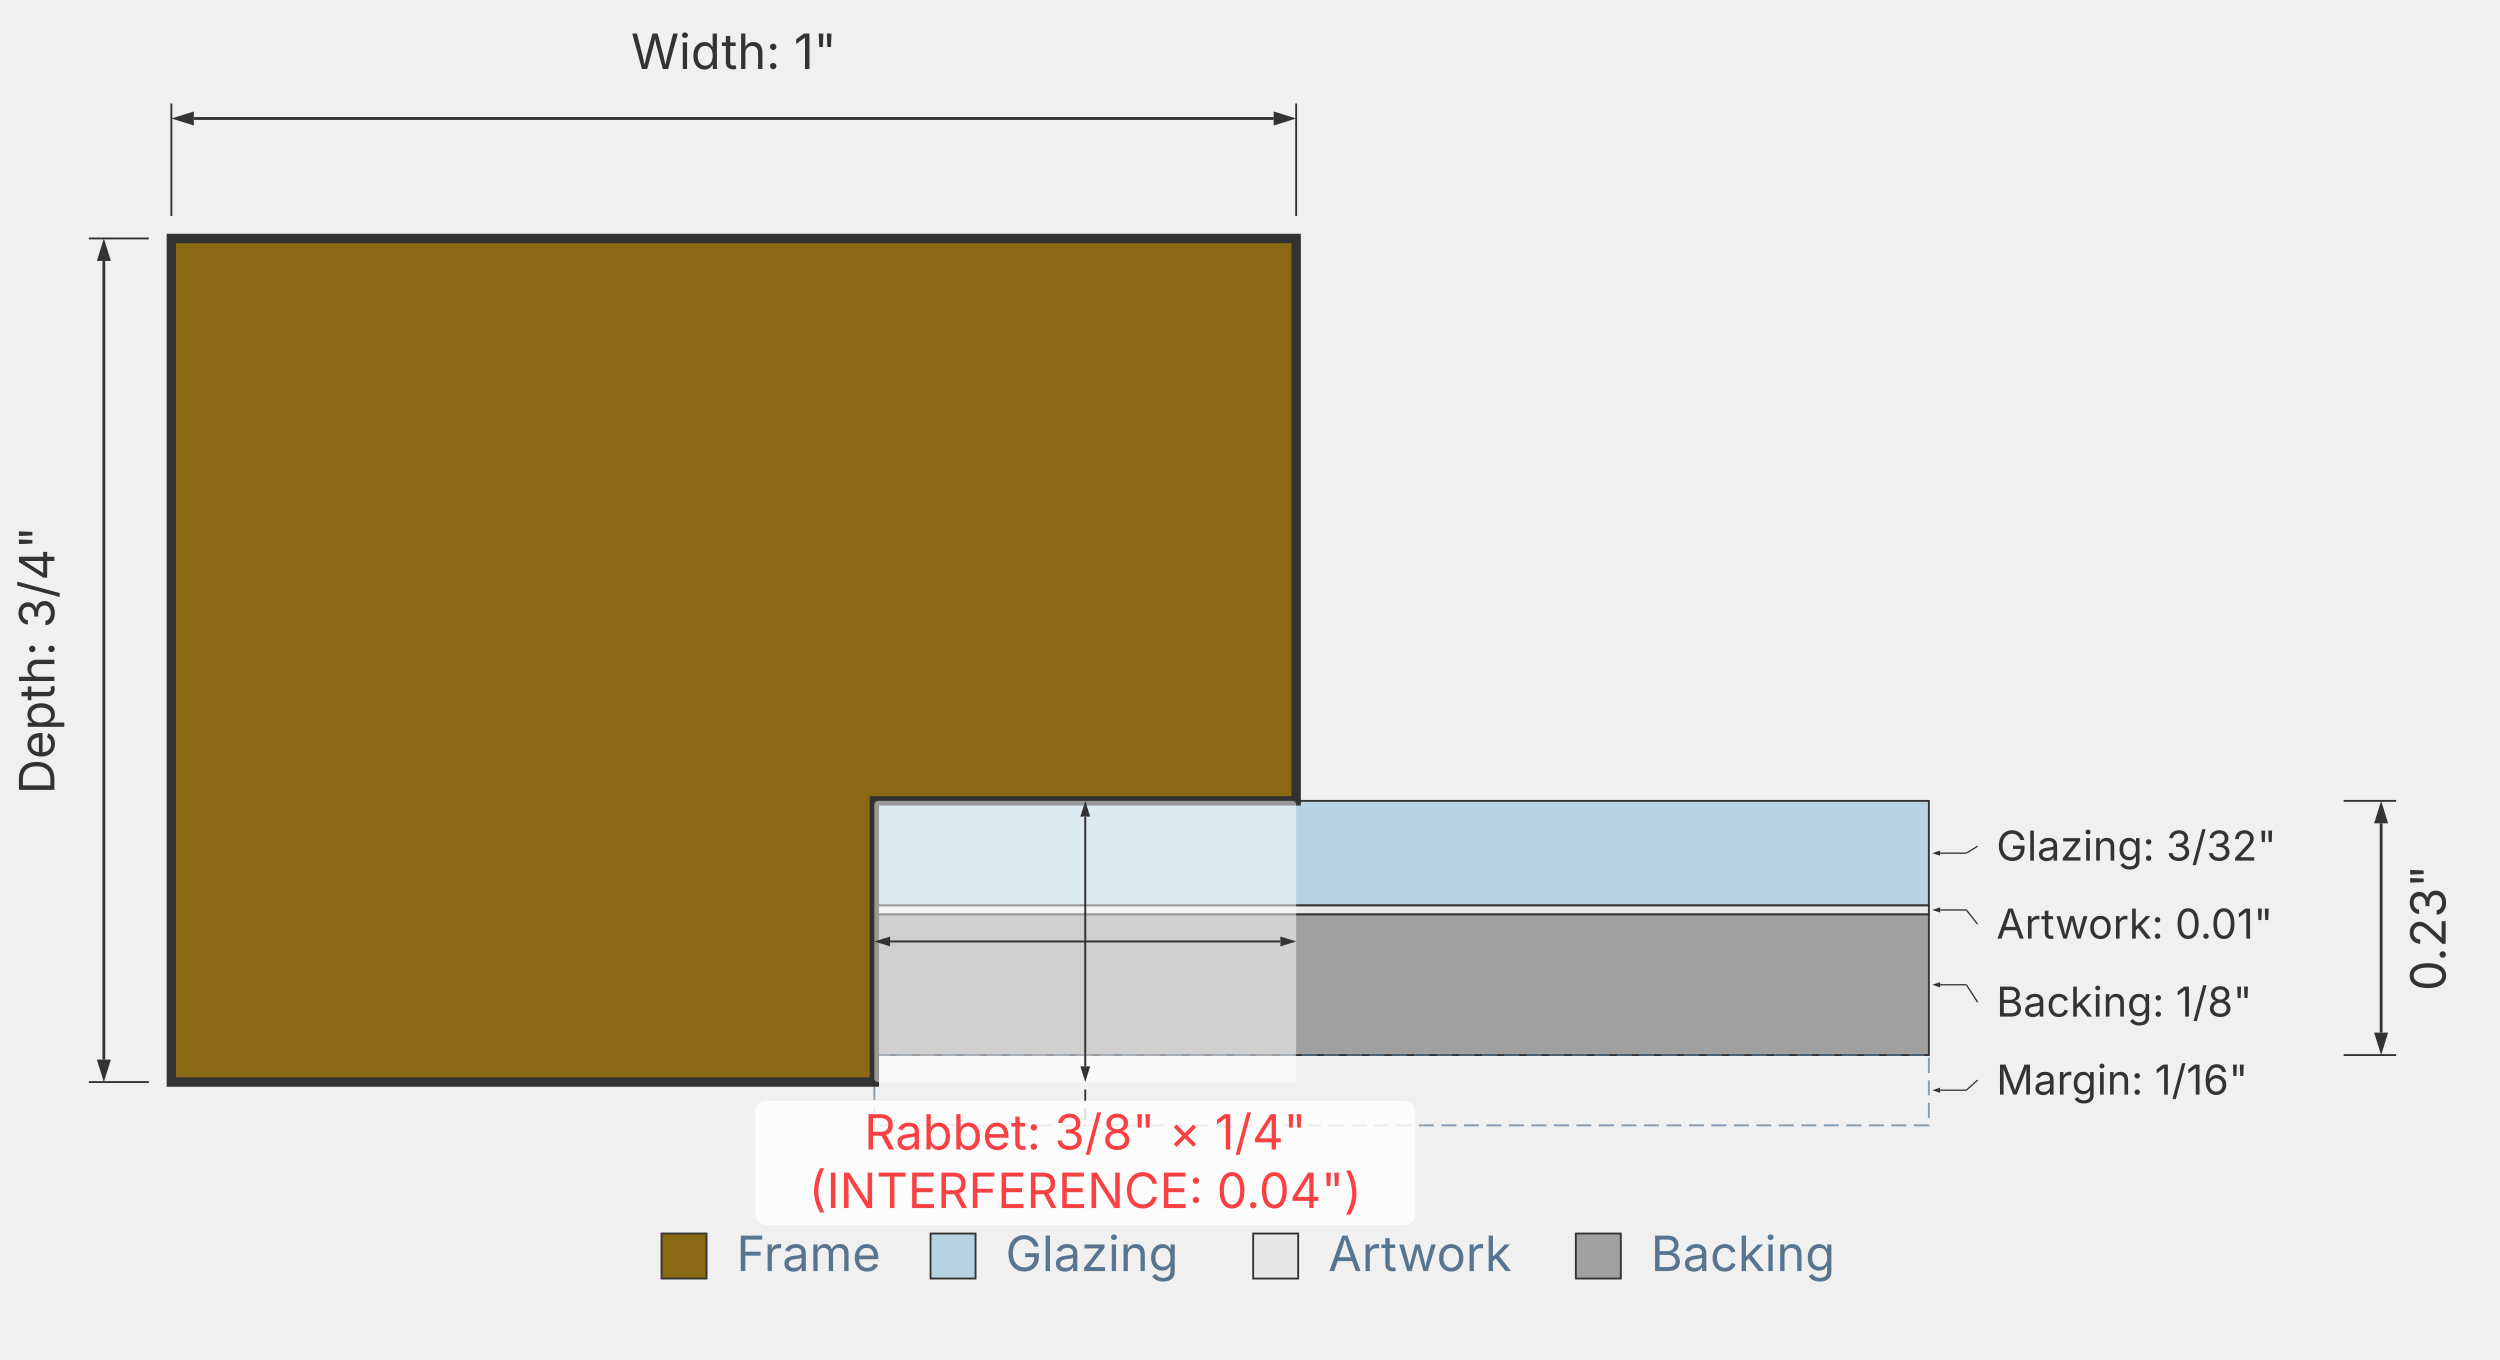
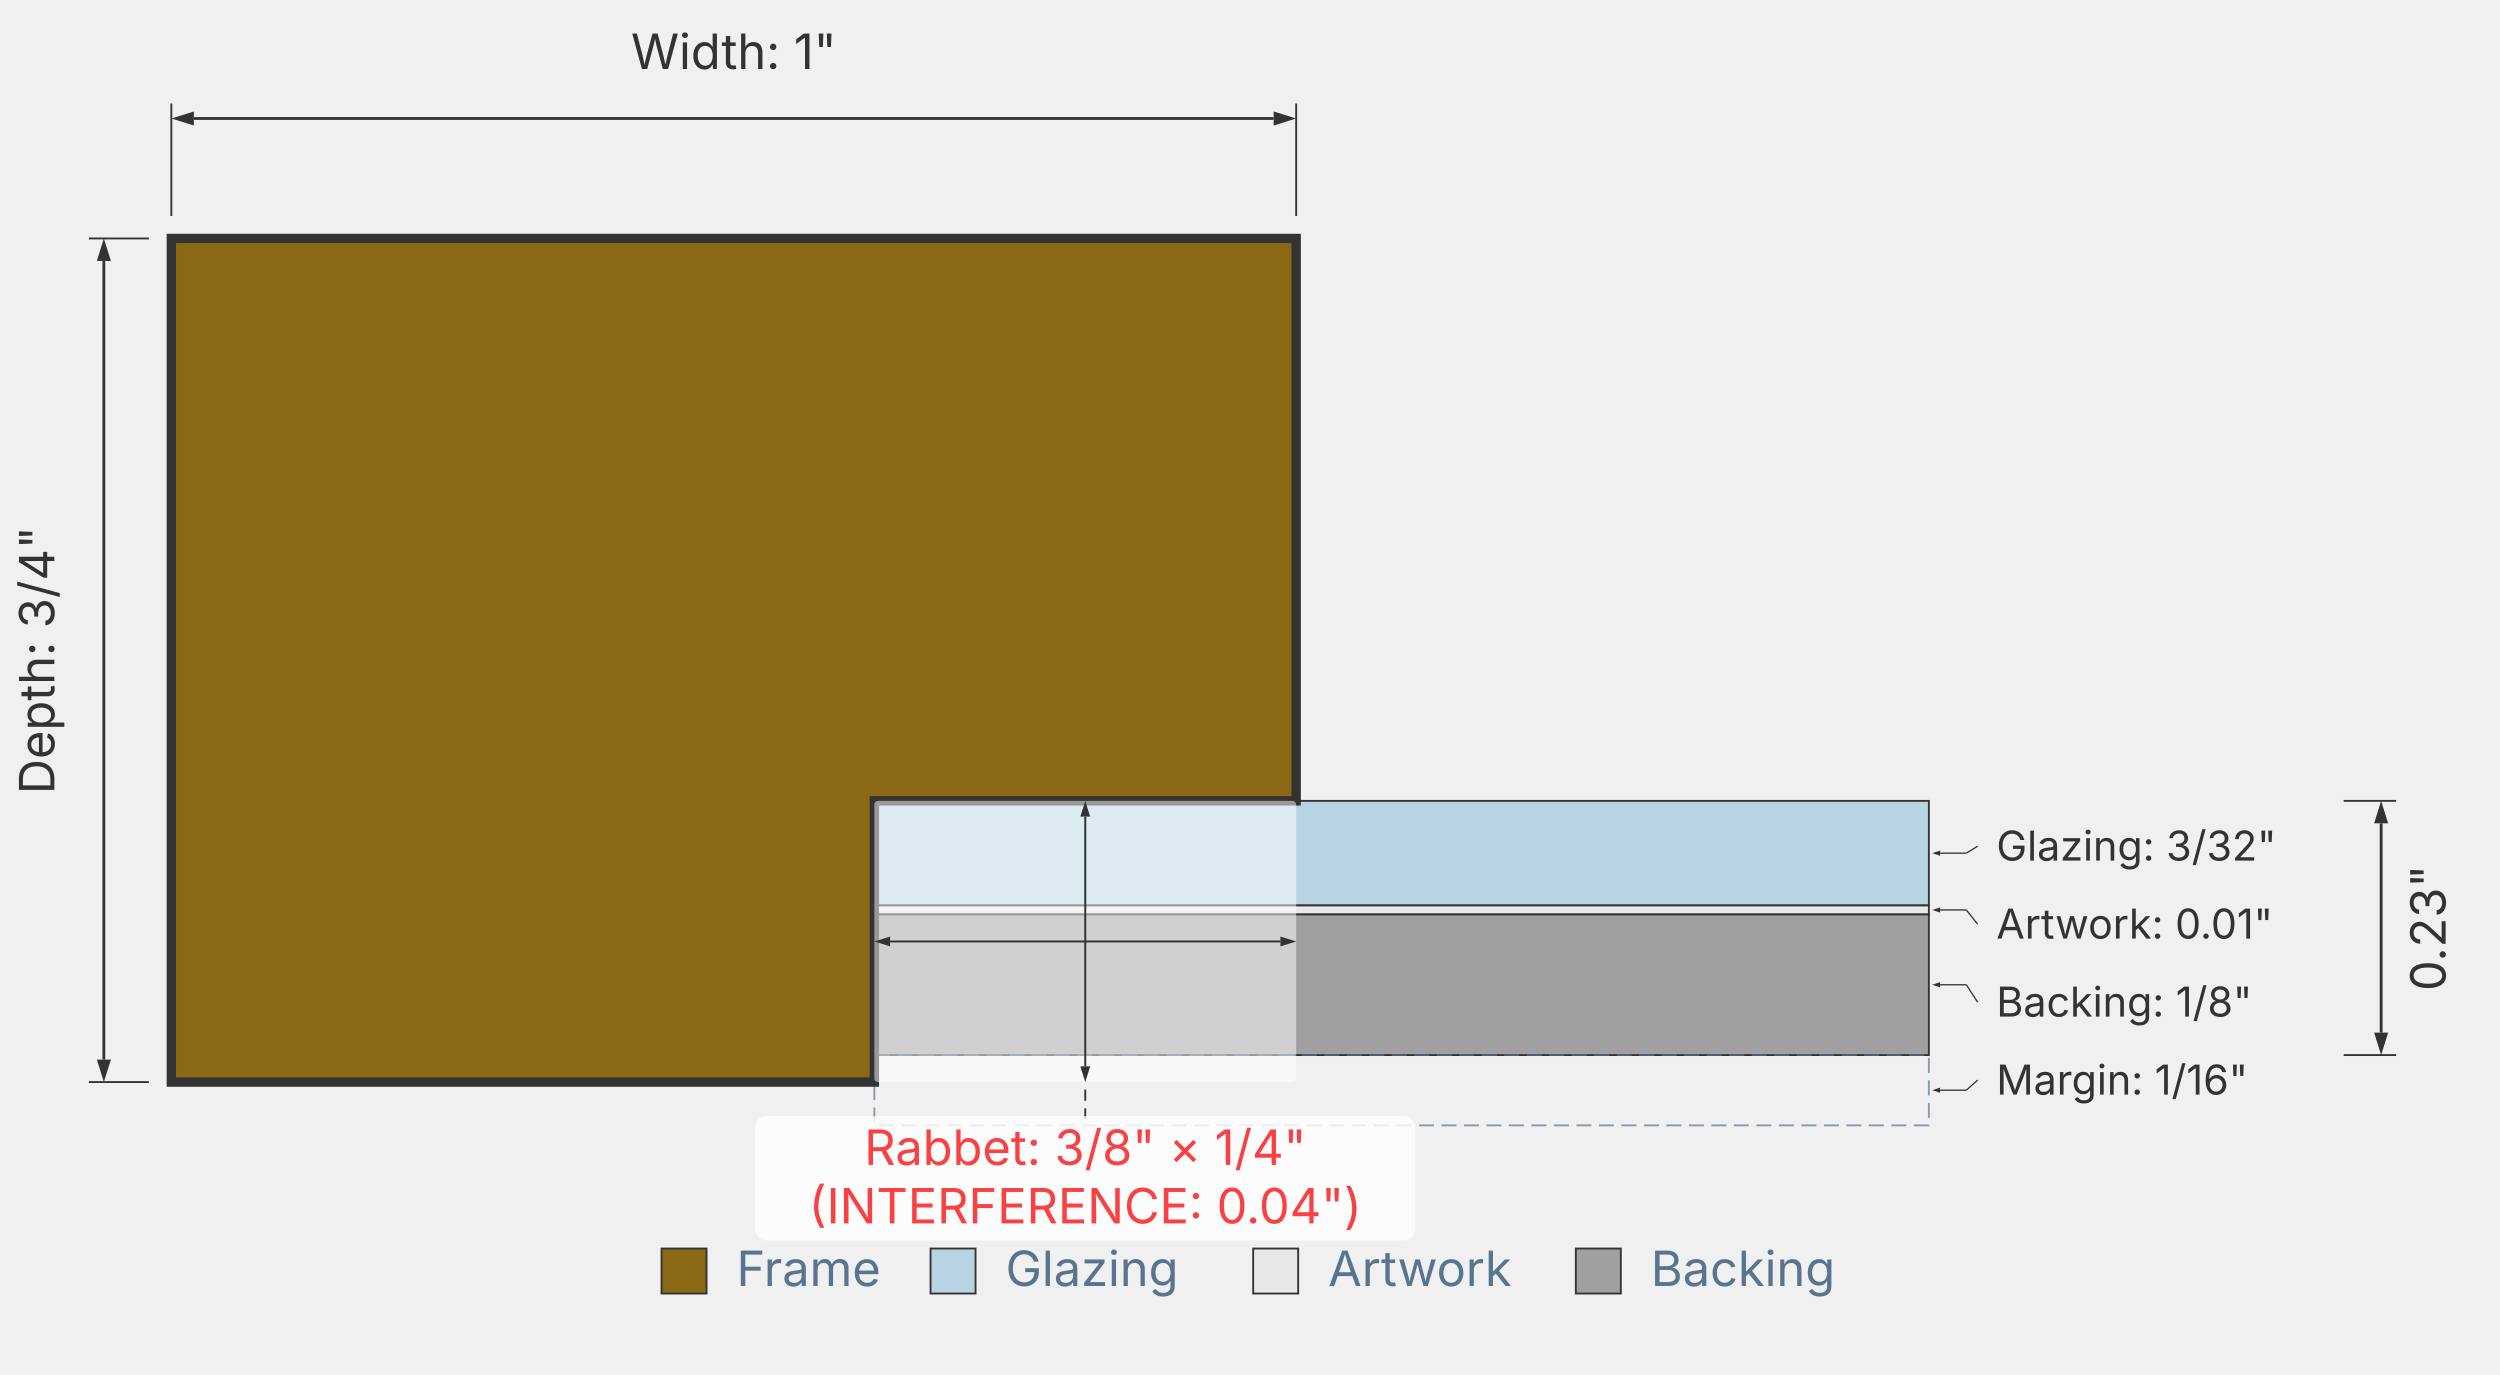
- <svg xmlns="http://www.w3.org/2000/svg" viewBox="66.61 110.70 666.78 362.60">
+ <svg xmlns="http://www.w3.org/2000/svg" viewBox="66.61 108.70 666.78 366.60">
  <g id="section-content" transform="translate(3.25, 0)">
    <g id="section-geometry">
-       <rect x="296.56" y="324.30" width="281.25" height="27.90" stroke="#333333" stroke-width="0.5" fill="#B8D4E3" />
-       <rect x="296.56" y="352.20" width="281.25" height="2.40" stroke="#333333" stroke-width="0.5" fill="#E8E8E8" />
-       <rect x="296.56" y="354.60" width="281.25" height="37.50" stroke="#333333" stroke-width="0.5" fill="#A0A0A0" />
-       <rect x="296.56" y="392.10" width="281.25" height="18.75" stroke="#577590" stroke-width="0.5" stroke-dasharray="4,2" fill="none" opacity="0.7" />
-       <polygon points="109.06,174.30 409.06,174.30 409.06,324.30 296.56,324.30 296.56,399.30 109.06,399.30" stroke="#333333" stroke-width="2.5" fill="#8B6914" />
+       <rect x="296.56" y="322.30" width="281.25" height="27.90" stroke="#333333" stroke-width="0.5" fill="#B8D4E3" />
+       <rect x="296.56" y="350.20" width="281.25" height="2.40" stroke="#333333" stroke-width="0.5" fill="#E8E8E8" />
+       <rect x="296.56" y="352.60" width="281.25" height="37.50" stroke="#333333" stroke-width="0.5" fill="#A0A0A0" />
+       <rect x="296.56" y="390.10" width="281.25" height="18.75" stroke="#577590" stroke-width="0.5" stroke-dasharray="4,2" fill="none" opacity="0.7" />
+       <polygon points="109.06,172.30 409.06,172.30 409.06,322.30 296.56,322.30 296.56,397.30 109.06,397.30" stroke="#333333" stroke-width="2.5" fill="#8B6914" />
    </g>
    <g id="section-dimensions">
-       <line x1="103.06" y1="174.30" x2="87.06" y2="174.30" stroke="#333333" stroke-width="0.5" />
-       <line x1="103.06" y1="399.30" x2="87.06" y2="399.30" stroke="#333333" stroke-width="0.5" />
-       <polygon points="91.06,174.30 89.19,180.30 92.94,180.30" fill="#333333" data-arrow="true" />
-       <line x1="91.06" y1="180.30" x2="91.06" y2="393.30" stroke="#333333" stroke-width="0.75" />
-       <polygon points="91.06,399.30 92.94,393.30 89.19,393.30" fill="#333333" data-arrow="true" />
-       <text x="77.86" y="286.80" fill="#333333" font-family="Inter, system-ui, -apple-system, sans-serif" font-size="13px" text-anchor="middle" transform="rotate(-90 77.86 286.80)">Depth: 3/4"</text>
-       <line x1="109.06" y1="168.30" x2="109.06" y2="138.30" stroke="#333333" stroke-width="0.5" />
-       <line x1="409.06" y1="168.30" x2="409.06" y2="138.30" stroke="#333333" stroke-width="0.5" />
-       <polygon points="109.06,142.30 115.06,144.18 115.06,140.43" fill="#333333" data-arrow="true" />
-       <line x1="115.06" y1="142.30" x2="403.06" y2="142.30" stroke="#333333" stroke-width="0.75" />
-       <polygon points="409.06,142.30 403.06,140.43 403.06,144.18" fill="#333333" data-arrow="true" />
-       <text transform="translate(259.06, 129.10)" fill="#333333" font-family="Inter, system-ui, -apple-system, sans-serif" font-size="13px" text-anchor="middle">Width: 1"</text>
-       <rect x="296.56" y="324.30" width="112.50" height="75.00" fill="#FFFFFF" fill-opacity="0.5" stroke="none" rx="1" />
-       <polygon points="296.56,361.80 300.76,363.11 300.76,360.49" fill="#333333" data-arrow="true" />
-       <line x1="300.76" y1="361.80" x2="404.86" y2="361.80" stroke="#333333" stroke-width="0.525" />
-       <polygon points="409.06,361.80 404.86,360.49 404.86,363.11" fill="#333333" data-arrow="true" />
-       <polygon points="352.81,324.30 351.50,328.50 354.12,328.50" fill="#333333" data-arrow="true" />
-       <line x1="352.81" y1="328.50" x2="352.81" y2="395.10" stroke="#333333" stroke-width="0.525" />
-       <polygon points="352.81,399.30 354.12,395.10 351.50,395.10" fill="#333333" data-arrow="true" />
-       <polygon points="578.71,338.25 580.81,338.95 580.81,337.55" fill="#333333" data-arrow="true" />
-       <line x1="580.81" y1="338.25" x2="587.81" y2="338.25" stroke="#333333" stroke-width="0.35" />
-       <line x1="587.81" y1="338.25" x2="590.81" y2="336.38" stroke="#333333" stroke-width="0.35" />
-       <text transform="translate(595.81, 340.24)" fill="#333333" font-family="Inter, system-ui, -apple-system, sans-serif" font-size="11.0px">Glazing: 3/32"</text>
-       <polygon points="578.71,353.40 580.81,354.10 580.81,352.70" fill="#333333" data-arrow="true" />
-       <line x1="580.81" y1="353.40" x2="587.81" y2="353.40" stroke="#333333" stroke-width="0.35" />
-       <line x1="587.81" y1="353.40" x2="590.81" y2="357.18" stroke="#333333" stroke-width="0.35" />
-       <text transform="translate(595.81, 361.04)" fill="#333333" font-family="Inter, system-ui, -apple-system, sans-serif" font-size="11.0px">Artwork: 0.01"</text>
-       <polygon points="578.71,373.35 580.81,374.05 580.81,372.65" fill="#333333" data-arrow="true" />
-       <line x1="580.81" y1="373.35" x2="587.81" y2="373.35" stroke="#333333" stroke-width="0.35" />
-       <line x1="587.81" y1="373.35" x2="590.81" y2="377.98" stroke="#333333" stroke-width="0.35" />
-       <text transform="translate(595.81, 381.84)" fill="#333333" font-family="Inter, system-ui, -apple-system, sans-serif" font-size="11.0px">Backing: 1/8"</text>
-       <polygon points="578.71,401.47 580.81,402.17 580.81,400.77" fill="#333333" data-arrow="true" />
-       <line x1="580.81" y1="401.47" x2="587.81" y2="401.47" stroke="#333333" stroke-width="0.35" />
-       <line x1="587.81" y1="401.47" x2="590.81" y2="398.77" stroke="#333333" stroke-width="0.35" />
-       <text transform="translate(595.81, 402.64)" fill="#333333" font-family="Inter, system-ui, -apple-system, sans-serif" font-size="11.0px">Margin: 1/16"</text>
-       <line x1="688.44" y1="324.30" x2="702.44" y2="324.30" stroke="#333333" stroke-width="0.5" />
-       <line x1="688.44" y1="392.10" x2="702.44" y2="392.10" stroke="#333333" stroke-width="0.5" />
-       <polygon points="698.44,324.30 696.56,330.30 700.31,330.30" fill="#333333" data-arrow="true" />
-       <line x1="698.44" y1="330.30" x2="698.44" y2="386.10" stroke="#333333" stroke-width="0.75" />
-       <polygon points="698.44,392.10 700.31,386.10 696.56,386.10" fill="#333333" data-arrow="true" />
-       <text x="715.64" y="358.20" fill="#333333" font-family="Inter, system-ui, -apple-system, sans-serif" font-size="13px" text-anchor="middle" transform="rotate(-90 715.64 358.20)">0.23"</text>
-       <line x1="352.81" y1="401.30" x2="352.81" y2="411.30" stroke="#333333" stroke-width="0.5" stroke-dasharray="3,2" />
+       <line x1="103.06" y1="172.30" x2="87.06" y2="172.30" stroke="#333333" stroke-width="0.5" />
+       <line x1="103.06" y1="397.30" x2="87.06" y2="397.30" stroke="#333333" stroke-width="0.5" />
+       <polygon points="91.06,172.30 89.19,178.30 92.94,178.30" fill="#333333" data-arrow="true" />
+       <line x1="91.06" y1="178.30" x2="91.06" y2="391.30" stroke="#333333" stroke-width="0.75" />
+       <polygon points="91.06,397.30 92.94,391.30 89.19,391.30" fill="#333333" data-arrow="true" />
+       <text x="77.86" y="284.80" fill="#333333" font-family="Inter, system-ui, -apple-system, sans-serif" font-size="13px" text-anchor="middle" transform="rotate(-90 77.86 284.80)">Depth: 3/4"</text>
+       <line x1="109.06" y1="166.30" x2="109.06" y2="136.30" stroke="#333333" stroke-width="0.5" />
+       <line x1="409.06" y1="166.30" x2="409.06" y2="136.30" stroke="#333333" stroke-width="0.5" />
+       <polygon points="109.06,140.30 115.06,142.18 115.06,138.43" fill="#333333" data-arrow="true" />
+       <line x1="115.06" y1="140.30" x2="403.06" y2="140.30" stroke="#333333" stroke-width="0.75" />
+       <polygon points="409.06,140.30 403.06,138.43 403.06,142.18" fill="#333333" data-arrow="true" />
+       <text transform="translate(259.06, 127.10)" fill="#333333" font-family="Inter, system-ui, -apple-system, sans-serif" font-size="13px" text-anchor="middle">Width: 1"</text>
+       <rect x="296.56" y="322.30" width="112.50" height="75.00" fill="#FFFFFF" fill-opacity="0.5" stroke="none" rx="1" />
+       <polygon points="296.56,359.80 300.76,361.11 300.76,358.49" fill="#333333" data-arrow="true" />
+       <line x1="300.76" y1="359.80" x2="404.86" y2="359.80" stroke="#333333" stroke-width="0.525" />
+       <polygon points="409.06,359.80 404.86,358.49 404.86,361.11" fill="#333333" data-arrow="true" />
+       <polygon points="352.81,322.30 351.50,326.50 354.12,326.50" fill="#333333" data-arrow="true" />
+       <line x1="352.81" y1="326.50" x2="352.81" y2="393.10" stroke="#333333" stroke-width="0.525" />
+       <polygon points="352.81,397.30 354.12,393.10 351.50,393.10" fill="#333333" data-arrow="true" />
+       <polygon points="578.71,336.25 580.81,336.95 580.81,335.55" fill="#333333" data-arrow="true" />
+       <line x1="580.81" y1="336.25" x2="587.81" y2="336.25" stroke="#333333" stroke-width="0.35" />
+       <line x1="587.81" y1="336.25" x2="590.81" y2="334.38" stroke="#333333" stroke-width="0.35" />
+       <text transform="translate(595.81, 338.24)" fill="#333333" font-family="Inter, system-ui, -apple-system, sans-serif" font-size="11.0px">Glazing: 3/32"</text>
+       <polygon points="578.71,351.40 580.81,352.10 580.81,350.70" fill="#333333" data-arrow="true" />
+       <line x1="580.81" y1="351.40" x2="587.81" y2="351.40" stroke="#333333" stroke-width="0.35" />
+       <line x1="587.81" y1="351.40" x2="590.81" y2="355.18" stroke="#333333" stroke-width="0.35" />
+       <text transform="translate(595.81, 359.04)" fill="#333333" font-family="Inter, system-ui, -apple-system, sans-serif" font-size="11.0px">Artwork: 0.01"</text>
+       <polygon points="578.71,371.35 580.81,372.05 580.81,370.65" fill="#333333" data-arrow="true" />
+       <line x1="580.81" y1="371.35" x2="587.81" y2="371.35" stroke="#333333" stroke-width="0.35" />
+       <line x1="587.81" y1="371.35" x2="590.81" y2="375.98" stroke="#333333" stroke-width="0.35" />
+       <text transform="translate(595.81, 379.84)" fill="#333333" font-family="Inter, system-ui, -apple-system, sans-serif" font-size="11.0px">Backing: 1/8"</text>
+       <polygon points="578.71,399.47 580.81,400.17 580.81,398.77" fill="#333333" data-arrow="true" />
+       <line x1="580.81" y1="399.47" x2="587.81" y2="399.47" stroke="#333333" stroke-width="0.35" />
+       <line x1="587.81" y1="399.47" x2="590.81" y2="396.77" stroke="#333333" stroke-width="0.35" />
+       <text transform="translate(595.81, 400.64)" fill="#333333" font-family="Inter, system-ui, -apple-system, sans-serif" font-size="11.0px">Margin: 1/16"</text>
+       <line x1="688.44" y1="322.30" x2="702.44" y2="322.30" stroke="#333333" stroke-width="0.5" />
+       <line x1="688.44" y1="390.10" x2="702.44" y2="390.10" stroke="#333333" stroke-width="0.5" />
+       <polygon points="698.44,322.30 696.56,328.30 700.31,328.30" fill="#333333" data-arrow="true" />
+       <line x1="698.44" y1="328.30" x2="698.44" y2="384.10" stroke="#333333" stroke-width="0.75" />
+       <polygon points="698.44,390.10 700.31,384.10 696.56,384.10" fill="#333333" data-arrow="true" />
+       <text x="715.64" y="356.20" fill="#333333" font-family="Inter, system-ui, -apple-system, sans-serif" font-size="13px" text-anchor="middle" transform="rotate(-90 715.64 356.20)">0.23"</text>
+       <line x1="352.81" y1="399.30" x2="352.81" y2="407.30" stroke="#333333" stroke-width="0.5" stroke-dasharray="3,2" />
    </g>
  </g>
  <g id="legend">
-     <rect x="243.05" y="439.70" width="12" height="12" fill="#8B6914" stroke="#333333" stroke-width="0.5" />
-     <text transform="translate(263.05, 449.70)" fill="#577590" font-family="Inter, system-ui, -apple-system, sans-serif" font-size="13px">Frame</text>
-     <rect x="314.80" y="439.70" width="12" height="12" fill="#B8D4E3" stroke="#333333" stroke-width="0.5" />
-     <text transform="translate(334.80, 449.70)" fill="#577590" font-family="Inter, system-ui, -apple-system, sans-serif" font-size="13px">Glazing</text>
-     <rect x="400.85" y="439.70" width="12" height="12" fill="#E8E8E8" stroke="#333333" stroke-width="0.5" />
-     <text transform="translate(420.85, 449.70)" fill="#577590" font-family="Inter, system-ui, -apple-system, sans-serif" font-size="13px">Artwork</text>
-     <rect x="486.90" y="439.70" width="12" height="12" fill="#A0A0A0" stroke="#333333" stroke-width="0.5" />
-     <text transform="translate(506.90, 449.70)" fill="#577590" font-family="Inter, system-ui, -apple-system, sans-serif" font-size="13px">Backing</text>
+     <rect x="243.05" y="441.70" width="12" height="12" fill="#8B6914" stroke="#333333" stroke-width="0.5" />
+     <text transform="translate(263.05, 451.70)" fill="#577590" font-family="Inter, system-ui, -apple-system, sans-serif" font-size="13px">Frame</text>
+     <rect x="314.80" y="441.70" width="12" height="12" fill="#B8D4E3" stroke="#333333" stroke-width="0.5" />
+     <text transform="translate(334.80, 451.70)" fill="#577590" font-family="Inter, system-ui, -apple-system, sans-serif" font-size="13px">Glazing</text>
+     <rect x="400.85" y="441.70" width="12" height="12" fill="#E8E8E8" stroke="#333333" stroke-width="0.5" />
+     <text transform="translate(420.85, 451.70)" fill="#577590" font-family="Inter, system-ui, -apple-system, sans-serif" font-size="13px">Artwork</text>
+     <rect x="486.90" y="441.70" width="12" height="12" fill="#A0A0A0" stroke="#333333" stroke-width="0.5" />
+     <text transform="translate(506.90, 451.70)" fill="#577590" font-family="Inter, system-ui, -apple-system, sans-serif" font-size="13px">Backing</text>
  </g>
-   <rect x="268.04" y="404.30" width="176.04" height="33.15" fill="#FFFFFF" fill-opacity="0.82" rx="3" />
-   <text transform="translate(356.06, 417.30)" fill="#f94144" font-family="Inter, system-ui, -apple-system, sans-serif" font-size="13px" text-anchor="middle">Rabbet: 3/8" × 1/4"</text>
-   <text transform="translate(356.06, 432.90)" fill="#f94144" font-family="Inter, system-ui, -apple-system, sans-serif" font-size="13px" text-anchor="middle">(INTERFERENCE: 0.04")</text>
+   <rect x="268.04" y="406.40" width="176.04" height="33.15" fill="#FFFFFF" fill-opacity="0.82" rx="3" />
+   <text transform="translate(356.06, 419.40)" fill="#f94144" font-family="Inter, system-ui, -apple-system, sans-serif" font-size="13px" text-anchor="middle">Rabbet: 3/8" × 1/4"</text>
+   <text transform="translate(356.06, 435.00)" fill="#f94144" font-family="Inter, system-ui, -apple-system, sans-serif" font-size="13px" text-anchor="middle">(INTERFERENCE: 0.04")</text>
</svg>
